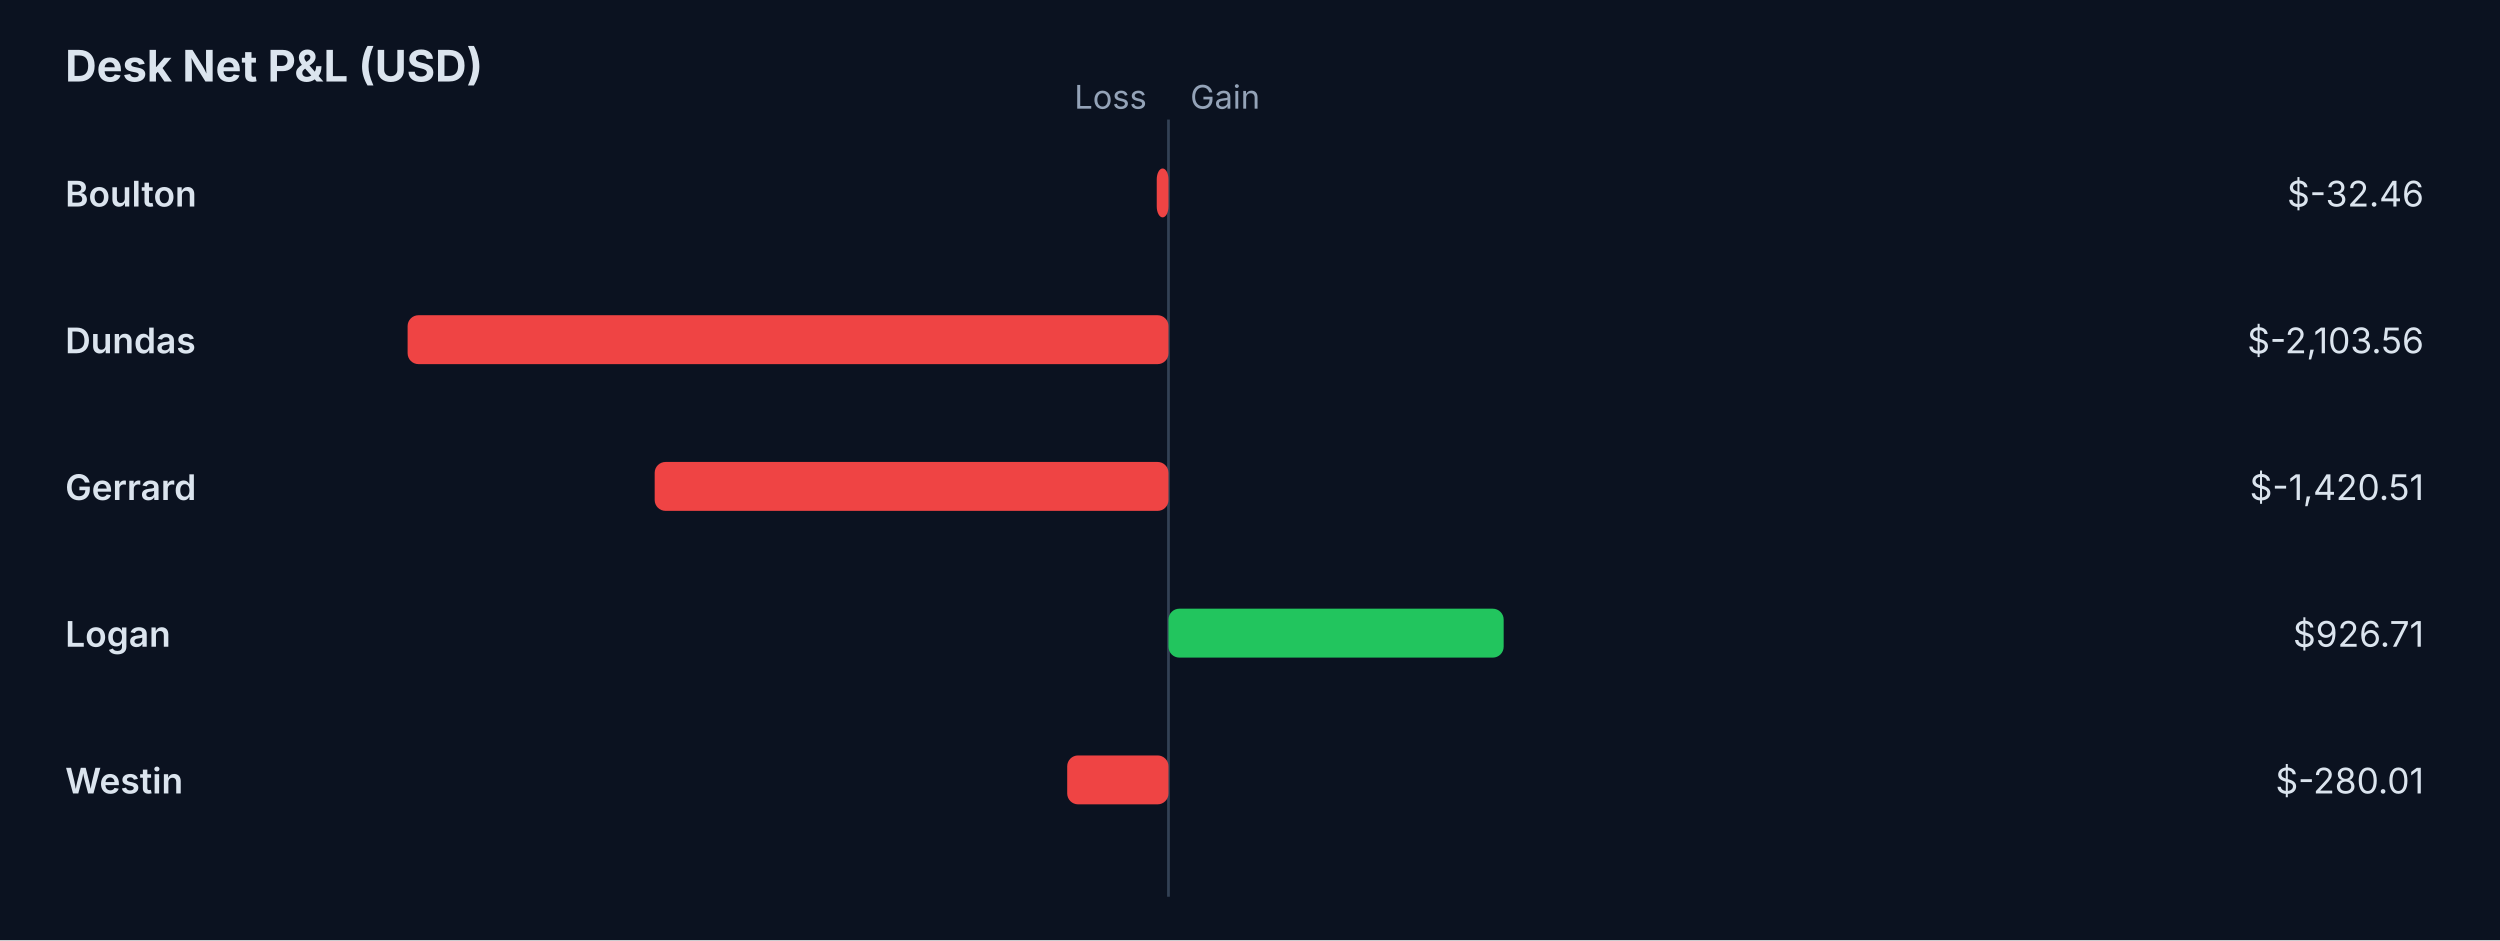
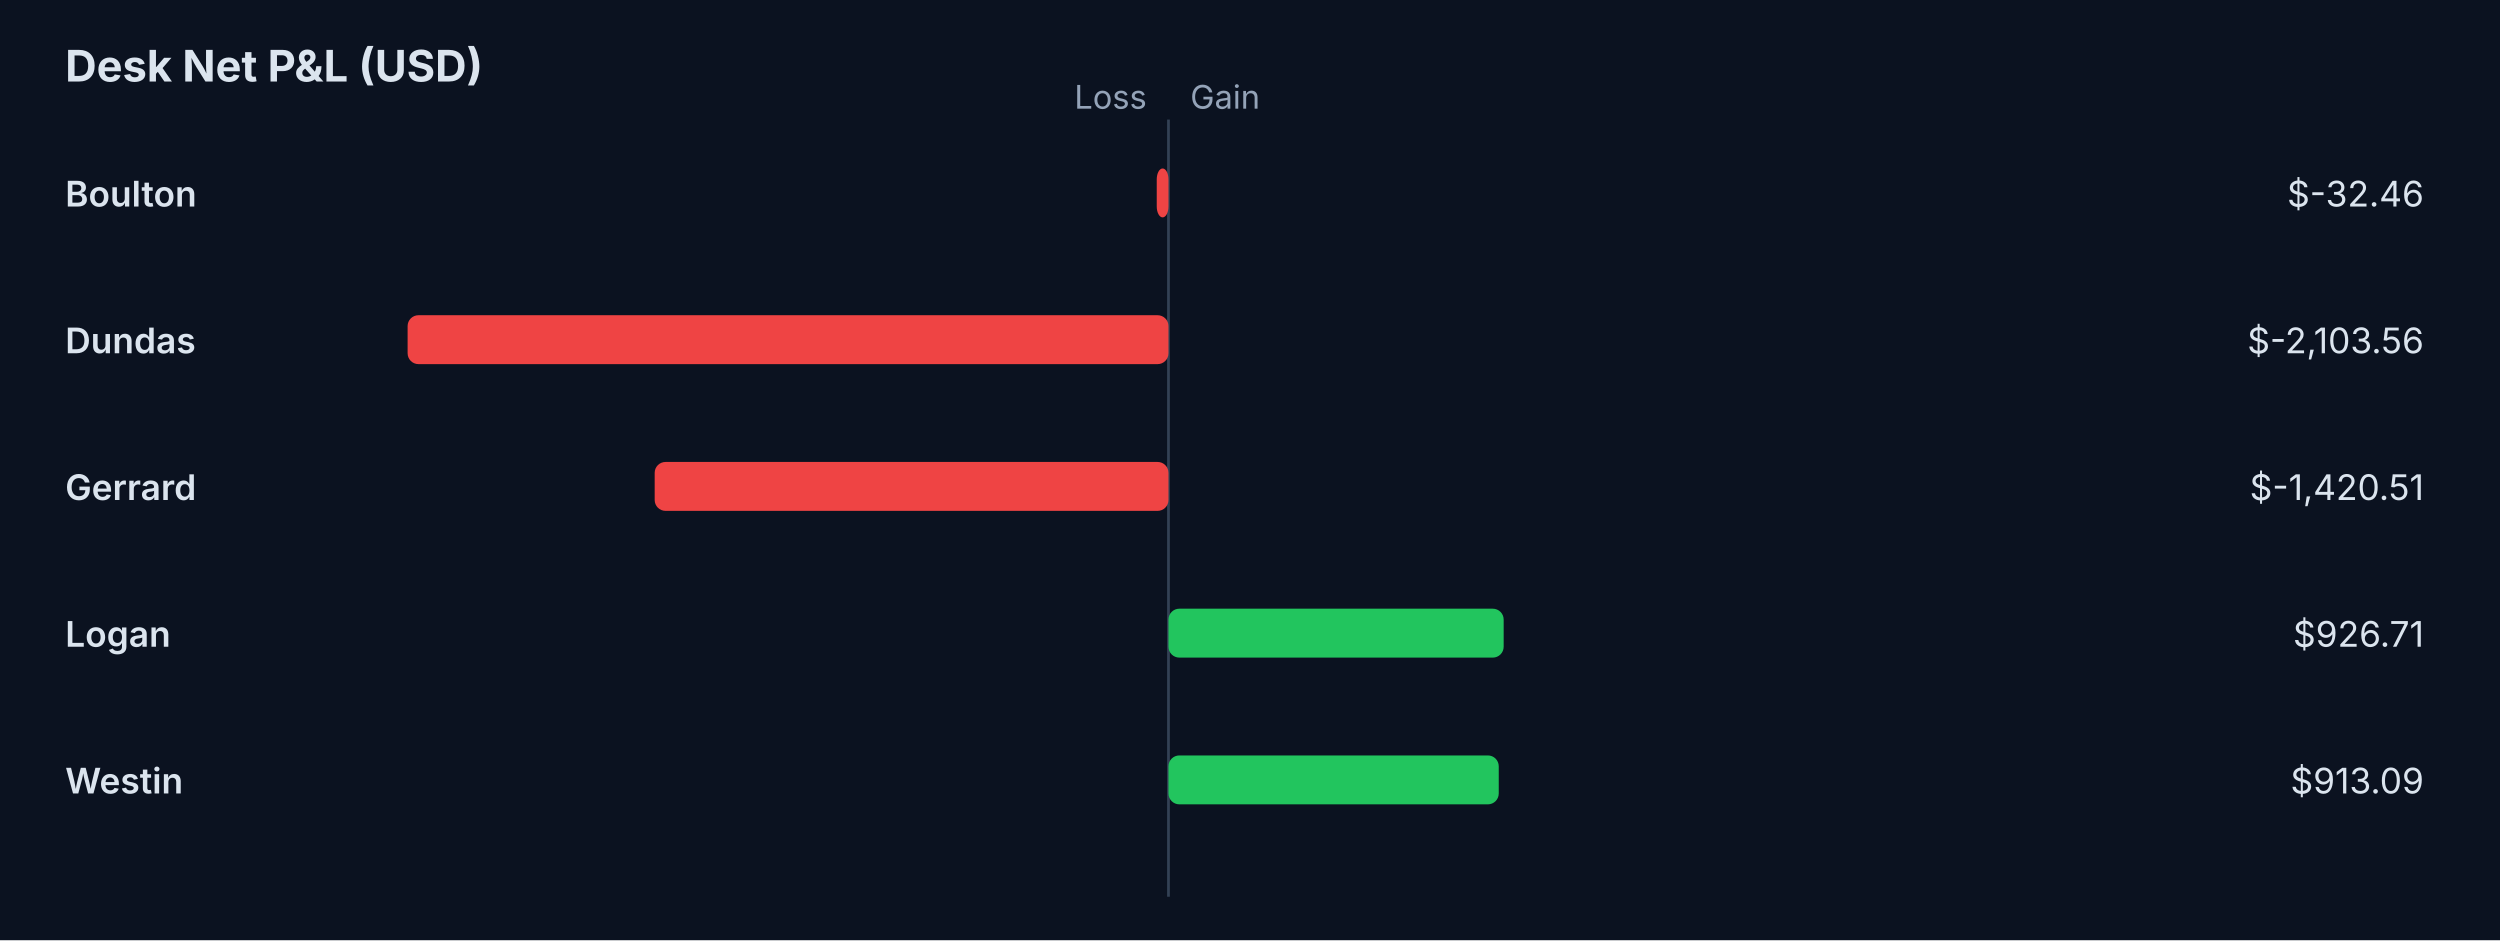
<svg xmlns="http://www.w3.org/2000/svg" width="920" height="346" viewBox="0 0 920 346">
  <style>
text { font-family: -apple-system, BlinkMacSystemFont, 'Segoe UI', sans-serif; fill: #dbe4ee; }
.muted { fill: #94a3b8; font-size: 12px; }
.label { font-size: 13px; font-weight: 600; }
.value { font-size: 13px; text-anchor: end; }
.title { font-size: 16px; font-weight: 700; }
</style>
  <rect x="0" y="0" width="920" height="346" fill="#0b1220" />
  <text x="24" y="30" class="title">Desk Net P&amp;L (USD)</text>
  <line x1="430" y1="44" x2="430" y2="330" stroke="#334155" stroke-width="1" />
  <text x="422" y="40" class="muted" text-anchor="end">Loss</text>
  <text x="438" y="40" class="muted">Gain</text>
  <text x="24" y="76" class="label">Boulton</text>
  <rect x="425.68" y="62" width="4.32" height="18" rx="4" fill="#ef4444" />
  <text x="892" y="76" class="value">$-32.46</text>
  <text x="24" y="130" class="label">Dundas</text>
  <rect x="150.00" y="116" width="280.00" height="18" rx="4" fill="#ef4444" />
  <text x="892" y="130" class="value">$-2,103.56</text>
  <text x="24" y="184" class="label">Gerrard</text>
  <rect x="240.92" y="170" width="189.08" height="18" rx="4" fill="#ef4444" />
  <text x="892" y="184" class="value">$-1,420.51</text>
  <text x="24" y="238" class="label">Logan</text>
  <rect x="430" y="224" width="123.35" height="18" rx="4" fill="#22c55e" />
  <text x="892" y="238" class="value">$926.71</text>
  <text x="24" y="292" class="label">Westin</text>
-   <rect x="392.73" y="278" width="37.27" height="18" rx="4" fill="#ef4444" />
-   <text x="892" y="292" class="value">$-280.01</text>
+   <rect x="430" y="278" width="121.54" height="18" rx="4" fill="#22c55e" />
+   <text x="892" y="292" class="value">$913.09</text>
</svg>
